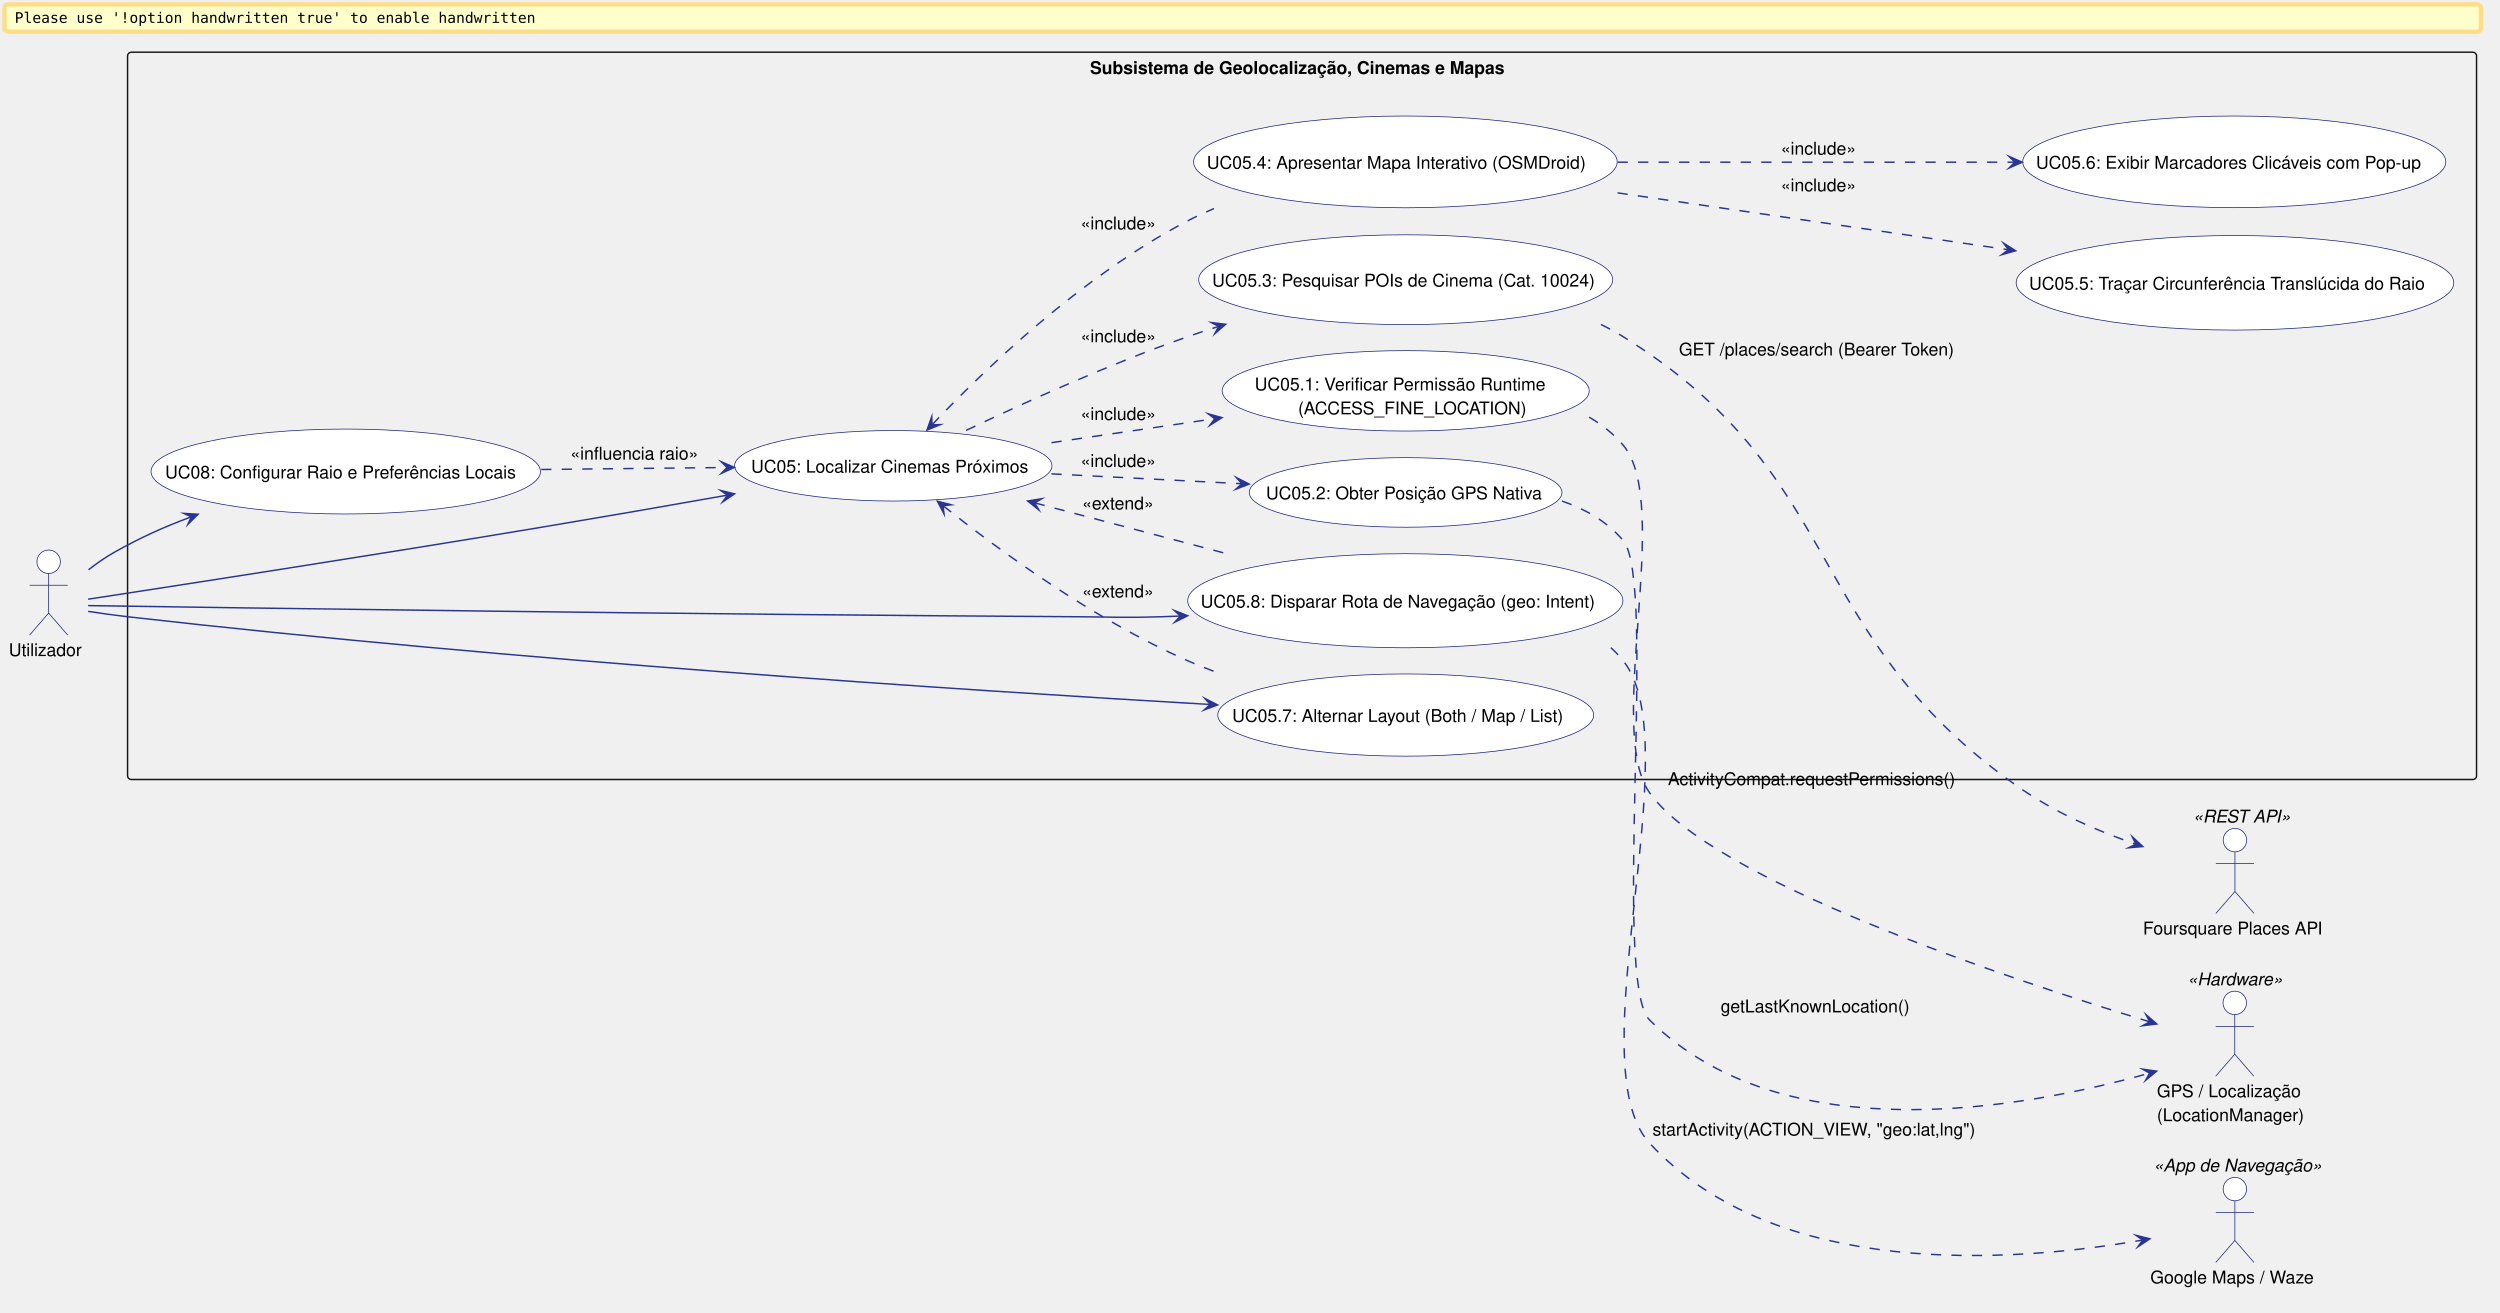
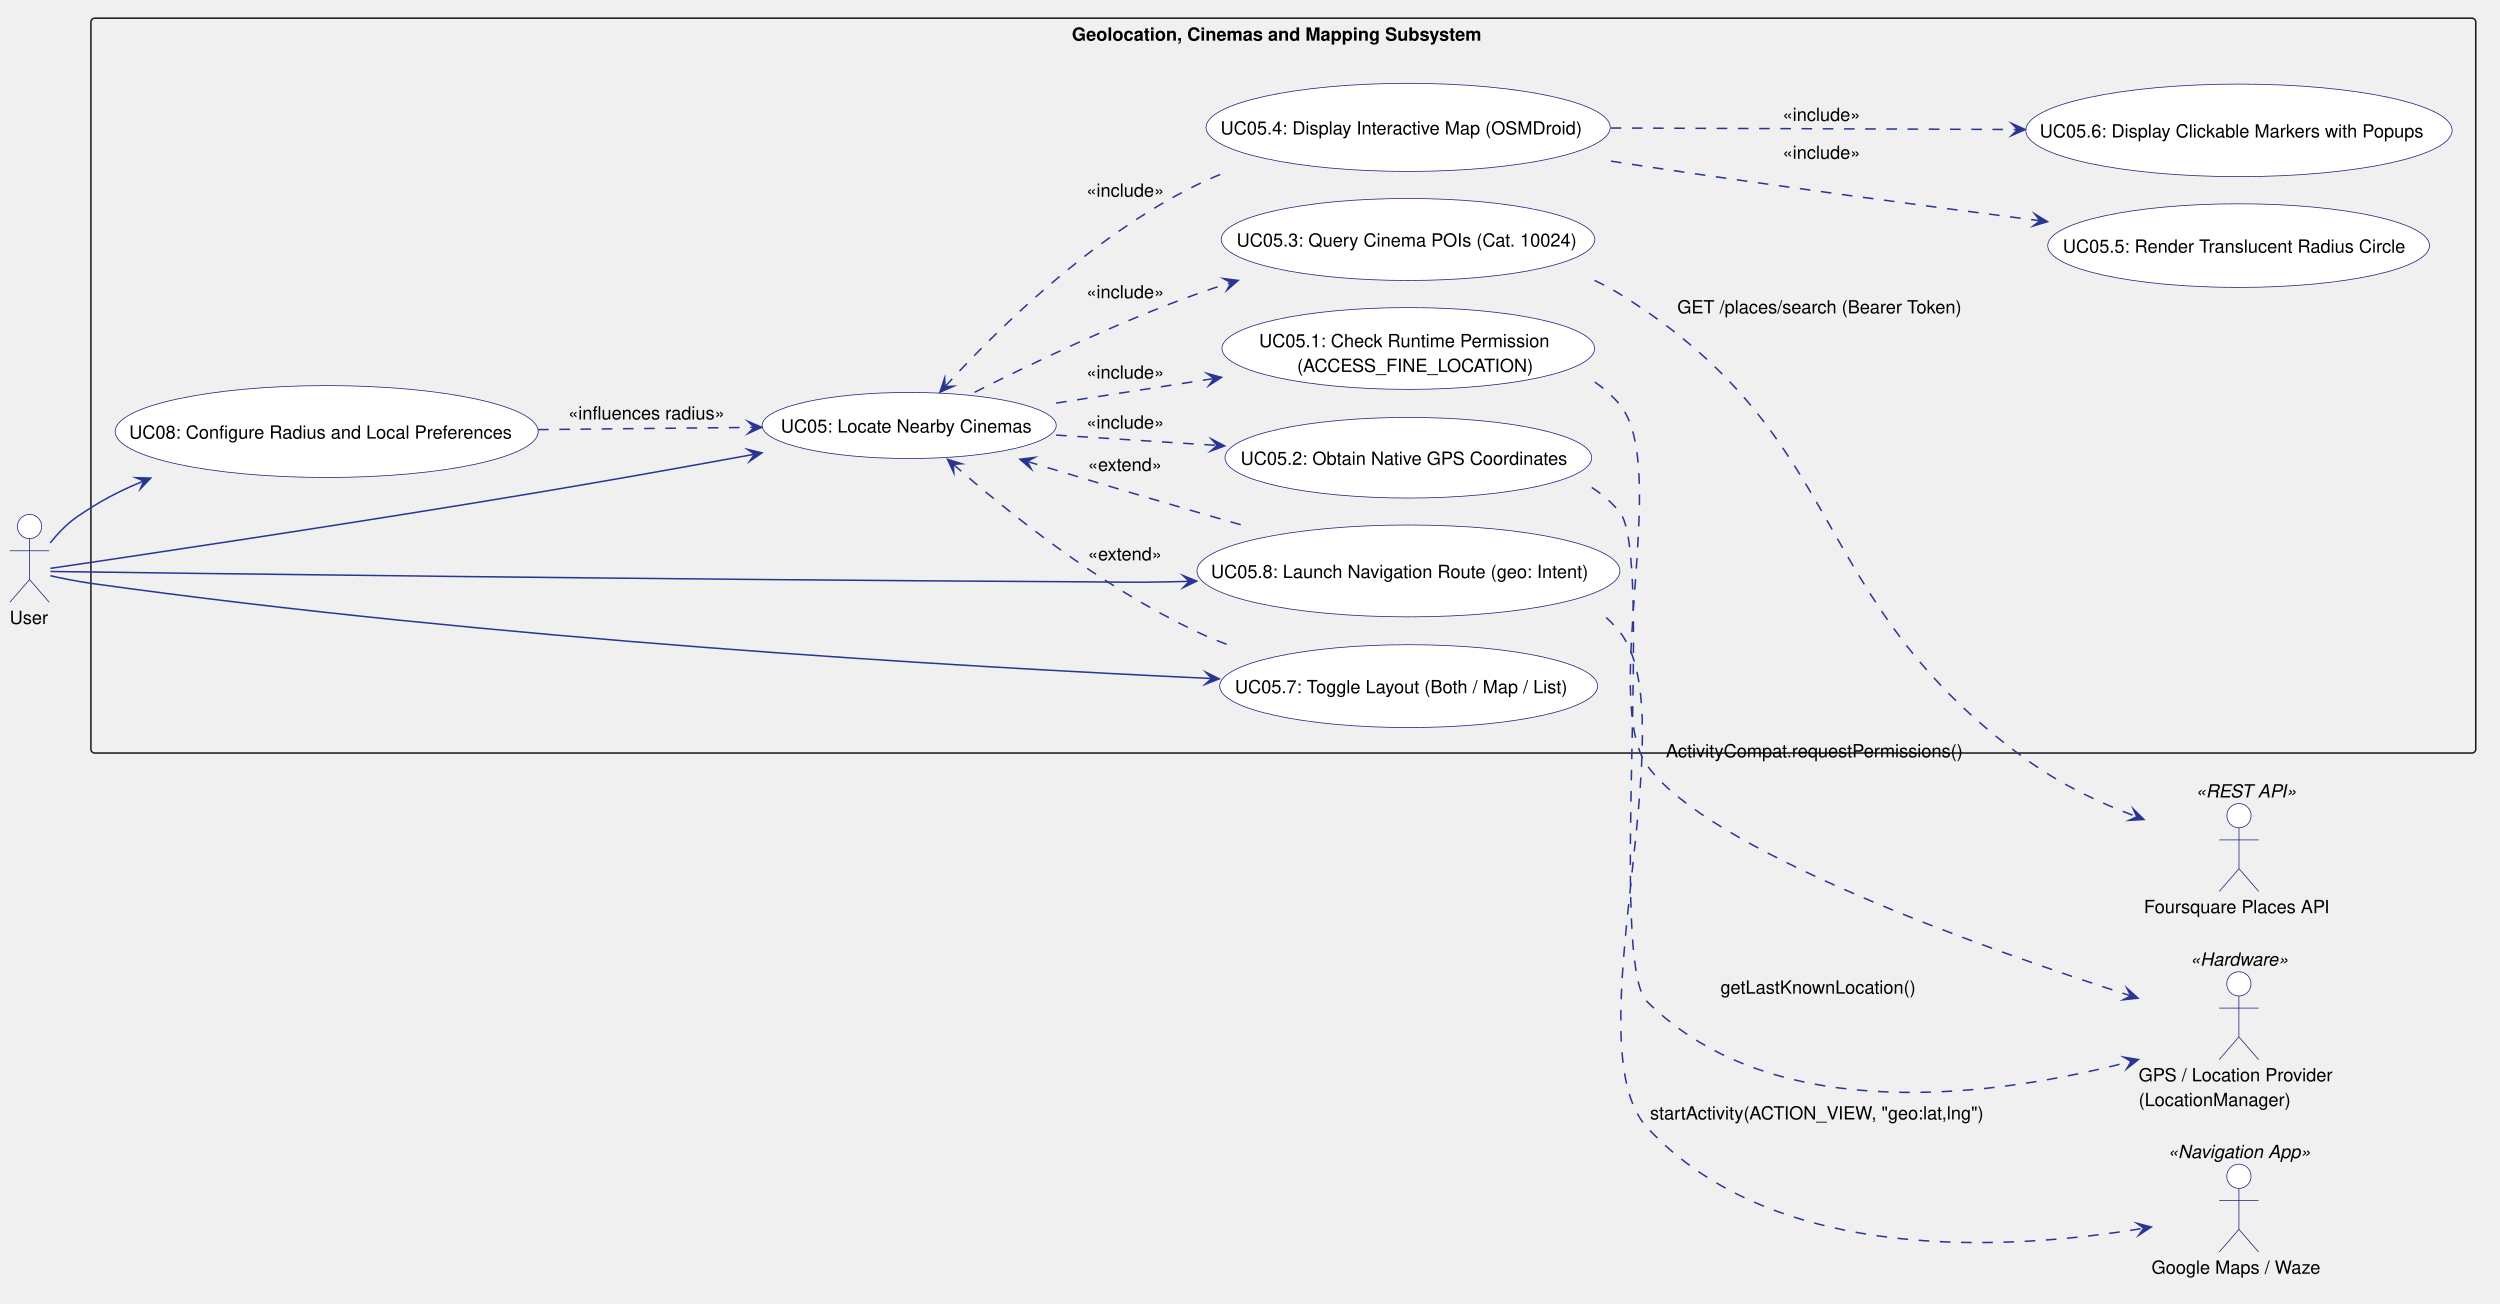
- <svg xmlns="http://www.w3.org/2000/svg" version="1.1" data-diagram-type="DESCRIPTION" style="width:1705px;height:895px;background:#FFFFFF;" width="1705px" height="895px" viewBox="0 0 1705 895" zoomAndPan="magnify" preserveAspectRatio="none" contentStyleType="text/css">
+ <svg xmlns="http://www.w3.org/2000/svg" version="1.1" data-diagram-type="DESCRIPTION" style="width:1650px;height:860px;background:#FFFFFF;" width="1650px" height="860px" viewBox="0 0 1650 860" zoomAndPan="magnify" preserveAspectRatio="none" contentStyleType="text/css">
  <defs />
  <g font-family="sans-serif" lengthAdjust="spacing">
-     <rect x="3" y="3" width="1689" height="18.62" fill="#FFC" style="stroke:#FD8;stroke-width:3;" rx="2.5" ry="2.5" />
-     <text x="10" y="15.62" fill="#000" font-size="10" textLength="354" font-family="monospace">Please use '!option handwritten true' to enable handwritten</text>
-     <g class="cluster" data-qualified-name="Subsistema de Geolocaliza..o. Cinemas e Mapas" id="ent0005" data-source-line="26">
-       <rect x="87" y="35.62" width="1602" height="496" fill="none" style="stroke:#181818;stroke-width:1;" rx="2.5" ry="2.5" />
-       <text x="743.375" y="50.448" fill="#000" font-size="12" textLength="289.25" font-weight="700" font-family="'Helvetica, Arial, sans-serif'">Subsistema de Geolocalização, Cinemas e Mapas</text>
+     <g class="cluster" data-qualified-name="Geolocation. Cinemas and Mapping Subsystem" id="ent0005" data-source-line="25">
+       <rect x="60" y="12" width="1574" height="485" fill="none" style="stroke:#181818;stroke-width:1;" rx="2.5" ry="2.5" />
+       <text x="707.421" y="26.828" fill="#000" font-size="12" textLength="279.158" font-weight="700" font-family="'Helvetica, Arial, sans-serif'">Geolocation, Cinemas and Mapping Subsystem</text>
    </g>
-     <g class="entity" data-qualified-name="User" id="ent0001" data-source-line="21">
-       <ellipse cx="33.18" cy="383.12" rx="8" ry="8" fill="#FFF" style="stroke:#1A237E;stroke-width:0.5;" />
-       <path d="M33.18,391.12 L33.18,418.12 M20.18,399.12 L46.18,399.12 M33.18,418.12 L20.18,433.12 M33.18,418.12 L46.18,433.12" style="stroke:#1A237E;stroke-width:0.5;" fill="none" />
-       <text x="6" y="447.448" fill="#000" font-size="12" textLength="54.36" font-family="'Helvetica, Arial, sans-serif'">Utilizador</text>
+     <g class="entity" data-qualified-name="User" id="ent0001" data-source-line="20">
+       <ellipse cx="19.5" cy="347.5" rx="8" ry="8" fill="#FFF" style="stroke:#1A237E;stroke-width:0.5;" />
+       <path d="M19.5,355.5 L19.5,382.5 M6.5,363.5 L32.5,363.5 M19.5,382.5 L6.5,397.5 M19.5,382.5 L32.5,397.5" style="stroke:#1A237E;stroke-width:0.5;" fill="none" />
+       <text x="6.378" y="411.828" fill="#000" font-size="12" textLength="26.244" font-family="'Helvetica, Arial, sans-serif'">User</text>
    </g>
-     <g class="entity" data-qualified-name="GPS" id="ent0002" data-source-line="22">
-       <ellipse cx="1524.106" cy="683.964" rx="8" ry="8" fill="#FFF" style="stroke:#1A237E;stroke-width:0.5;" />
-       <path d="M1524.106,691.964 L1524.106,718.964 M1511.106,699.964 L1537.106,699.964 M1524.106,718.964 L1511.106,733.964 M1524.106,718.964 L1537.106,733.964" style="stroke:#1A237E;stroke-width:0.5;" fill="none" />
-       <text x="1471" y="748.292" fill="#000" font-size="12" textLength="97.645" font-family="'Helvetica, Arial, sans-serif'">GPS / Localização</text>
-       <text x="1471" y="764.636" fill="#000" font-size="12" textLength="106.213" font-family="'Helvetica, Arial, sans-serif'">(LocationManager)</text>
-       <text x="1491.904" y="671.948" fill="#000" font-size="12" textLength="64.404" font-style="italic" font-family="'Helvetica, Arial, sans-serif'">«Hardware»</text>
+     <g class="entity" data-qualified-name="GPS" id="ent0002" data-source-line="21">
+       <ellipse cx="1477.662" cy="649.344" rx="8" ry="8" fill="#FFF" style="stroke:#1A237E;stroke-width:0.5;" />
+       <path d="M1477.662,657.344 L1477.662,684.344 M1464.662,665.344 L1490.662,665.344 M1477.662,684.344 L1464.662,699.344 M1477.662,684.344 L1490.662,699.344" style="stroke:#1A237E;stroke-width:0.5;" fill="none" />
+       <text x="1411.5" y="713.672" fill="#000" font-size="12" textLength="132.325" font-family="'Helvetica, Arial, sans-serif'">GPS / Location Provider</text>
+       <text x="1411.5" y="730.016" fill="#000" font-size="12" textLength="106.213" font-family="'Helvetica, Arial, sans-serif'">(LocationManager)</text>
+       <text x="1445.46" y="637.328" fill="#000" font-size="12" textLength="64.404" font-style="italic" font-family="'Helvetica, Arial, sans-serif'">«Hardware»</text>
    </g>
-     <g class="entity" data-qualified-name="FSQ" id="ent0003" data-source-line="23">
-       <ellipse cx="1524.23" cy="572.964" rx="8" ry="8" fill="#FFF" style="stroke:#1A237E;stroke-width:0.5;" />
-       <path d="M1524.23,580.964 L1524.23,607.964 M1511.23,588.964 L1537.23,588.964 M1524.23,607.964 L1511.23,622.964 M1524.23,607.964 L1537.23,622.964" style="stroke:#1A237E;stroke-width:0.5;" fill="none" />
-       <text x="1461.5" y="637.292" fill="#000" font-size="12" textLength="125.461" font-family="'Helvetica, Arial, sans-serif'">Foursquare Places API</text>
-       <text x="1495.67" y="560.948" fill="#000" font-size="12" textLength="57.12" font-style="italic" font-family="'Helvetica, Arial, sans-serif'">«REST API»</text>
+     <g class="entity" data-qualified-name="FSQ" id="ent0003" data-source-line="22">
+       <ellipse cx="1477.73" cy="538.344" rx="8" ry="8" fill="#FFF" style="stroke:#1A237E;stroke-width:0.5;" />
+       <path d="M1477.73,546.344 L1477.73,573.344 M1464.73,554.344 L1490.73,554.344 M1477.73,573.344 L1464.73,588.344 M1477.73,573.344 L1490.73,588.344" style="stroke:#1A237E;stroke-width:0.5;" fill="none" />
+       <text x="1415" y="602.672" fill="#000" font-size="12" textLength="125.461" font-family="'Helvetica, Arial, sans-serif'">Foursquare Places API</text>
+       <text x="1449.17" y="526.328" fill="#000" font-size="12" textLength="57.12" font-style="italic" font-family="'Helvetica, Arial, sans-serif'">«REST API»</text>
    </g>
-     <g class="entity" data-qualified-name="ExtMaps" id="ent0004" data-source-line="24">
-       <ellipse cx="1524.184" cy="810.964" rx="8" ry="8" fill="#FFF" style="stroke:#1A237E;stroke-width:0.5;" />
-       <path d="M1524.184,818.964 L1524.184,845.964 M1511.184,826.964 L1537.184,826.964 M1524.184,845.964 L1511.184,860.964 M1524.184,845.964 L1537.184,860.964" style="stroke:#1A237E;stroke-width:0.5;" fill="none" />
-       <text x="1466.5" y="875.292" fill="#000" font-size="12" textLength="115.369" font-family="'Helvetica, Arial, sans-serif'">Google Maps / Waze</text>
-       <text x="1468.72" y="798.948" fill="#000" font-size="12" textLength="110.929" font-style="italic" font-family="'Helvetica, Arial, sans-serif'">«App de Navegação»</text>
+     <g class="entity" data-qualified-name="ExtMaps" id="ent0004" data-source-line="23">
+       <ellipse cx="1477.684" cy="776.344" rx="8" ry="8" fill="#FFF" style="stroke:#1A237E;stroke-width:0.5;" />
+       <path d="M1477.684,784.344 L1477.684,811.344 M1464.684,792.344 L1490.684,792.344 M1477.684,811.344 L1464.684,826.344 M1477.684,811.344 L1490.684,826.344" style="stroke:#1A237E;stroke-width:0.5;" fill="none" />
+       <text x="1420" y="840.672" fill="#000" font-size="12" textLength="115.369" font-family="'Helvetica, Arial, sans-serif'">Google Maps / Waze</text>
+       <text x="1430.806" y="764.328" fill="#000" font-size="12" textLength="93.757" font-style="italic" font-family="'Helvetica, Arial, sans-serif'">«Navigation App»</text>
    </g>
-     <g class="entity" data-qualified-name="Subsistema de Geolocaliza..o. Cinemas e Mapas.UC05" id="ent0006" data-source-line="27">
-       <ellipse cx="609.224" cy="317.665" rx="108.224" ry="24.045" fill="#FFF" style="stroke:#1A237E;stroke-width:0.5;" />
-       <text x="512.257" y="322.337" fill="#000" font-size="12" textLength="193.933" font-family="'Helvetica, Arial, sans-serif'">UC05: Localizar Cinemas Próximos</text>
+     <g class="entity" data-qualified-name="Geolocation. Cinemas and Mapping Subsystem.UC05" id="ent0006" data-source-line="26">
+       <ellipse cx="600.059" cy="280.812" rx="97.059" ry="21.812" fill="#FFF" style="stroke:#1A237E;stroke-width:0.5;" />
+       <text x="515.339" y="285.484" fill="#000" font-size="12" textLength="169.441" font-family="'Helvetica, Arial, sans-serif'">UC05: Locate Nearby Cinemas</text>
    </g>
-     <g class="entity" data-qualified-name="Subsistema de Geolocaliza..o. Cinemas e Mapas.UC05_1" id="ent0007" data-source-line="28">
-       <ellipse cx="958.675" cy="266.555" rx="125.175" ry="27.435" fill="#FFF" style="stroke:#1A237E;stroke-width:0.5;" />
-       <text x="855.709" y="266.247" fill="#000" font-size="12" textLength="205.933" font-family="'Helvetica, Arial, sans-serif'">UC05.1: Verificar Permissão Runtime</text>
-       <text x="885.289" y="282.591" fill="#000" font-size="12" textLength="146.773" font-family="'Helvetica, Arial, sans-serif'">(ACCESS_FINE_LOCATION)</text>
+     <g class="entity" data-qualified-name="Geolocation. Cinemas and Mapping Subsystem.UC05_1" id="ent0007" data-source-line="27">
+       <ellipse cx="929.475" cy="229.995" rx="122.975" ry="26.995" fill="#FFF" style="stroke:#1A237E;stroke-width:0.5;" />
+       <text x="830.997" y="229.134" fill="#000" font-size="12" textLength="196.957" font-family="'Helvetica, Arial, sans-serif'">UC05.1: Check Runtime Permission</text>
+       <text x="856.089" y="245.478" fill="#000" font-size="12" textLength="146.773" font-family="'Helvetica, Arial, sans-serif'">(ACCESS_FINE_LOCATION)</text>
    </g>
-     <g class="entity" data-qualified-name="Subsistema de Geolocaliza..o. Cinemas e Mapas.UC05_2" id="ent0008" data-source-line="29">
-       <ellipse cx="958.634" cy="335.847" rx="106.634" ry="23.727" fill="#FFF" style="stroke:#1A237E;stroke-width:0.5;" />
-       <text x="863.395" y="340.519" fill="#000" font-size="12" textLength="190.477" font-family="'Helvetica, Arial, sans-serif'">UC05.2: Obter Posição GPS Nativa</text>
+     <g class="entity" data-qualified-name="Geolocation. Cinemas and Mapping Subsystem.UC05_2" id="ent0008" data-source-line="28">
+       <ellipse cx="929.523" cy="302.105" rx="121.023" ry="26.605" fill="#FFF" style="stroke:#1A237E;stroke-width:0.5;" />
+       <text x="818.799" y="306.777" fill="#000" font-size="12" textLength="221.45" font-family="'Helvetica, Arial, sans-serif'">UC05.2: Obtain Native GPS Coordinates</text>
    </g>
-     <g class="entity" data-qualified-name="Subsistema de Geolocaliza..o. Cinemas e Mapas.UC05_3" id="ent0009" data-source-line="30">
-       <ellipse cx="958.68" cy="190.756" rx="141.18" ry="30.636" fill="#FFF" style="stroke:#1A237E;stroke-width:0.5;" />
-       <text x="826.679" y="195.428" fill="#000" font-size="12" textLength="264.002" font-family="'Helvetica, Arial, sans-serif'">UC05.3: Pesquisar POIs de Cinema (Cat. 10024)</text>
+     <g class="entity" data-qualified-name="Geolocation. Cinemas and Mapping Subsystem.UC05_3" id="ent0009" data-source-line="29">
+       <ellipse cx="929.284" cy="158.057" rx="123.284" ry="27.057" fill="#FFF" style="stroke:#1A237E;stroke-width:0.5;" />
+       <text x="816.153" y="162.729" fill="#000" font-size="12" textLength="226.262" font-family="'Helvetica, Arial, sans-serif'">UC05.3: Query Cinema POIs (Cat. 10024)</text>
    </g>
-     <g class="entity" data-qualified-name="Subsistema de Geolocaliza..o. Cinemas e Mapas.UC05_4" id="ent0010" data-source-line="32">
-       <ellipse cx="958.463" cy="110.412" rx="144.463" ry="31.293" fill="#FFF" style="stroke:#1A237E;stroke-width:0.5;" />
-       <text x="823.03" y="115.085" fill="#000" font-size="12" textLength="270.866" font-family="'Helvetica, Arial, sans-serif'">UC05.4: Apresentar Mapa Interativo (OSMDroid)</text>
+     <g class="entity" data-qualified-name="Geolocation. Cinemas and Mapping Subsystem.UC05_4" id="ent0010" data-source-line="31">
+       <ellipse cx="929.373" cy="84.075" rx="133.373" ry="29.075" fill="#FFF" style="stroke:#1A237E;stroke-width:0.5;" />
+       <text x="805.568" y="88.747" fill="#000" font-size="12" textLength="247.61" font-family="'Helvetica, Arial, sans-serif'">UC05.4: Display Interactive Map (OSMDroid)</text>
    </g>
-     <g class="entity" data-qualified-name="Subsistema de Geolocaliza..o. Cinemas e Mapas.UC05_5" id="ent0011" data-source-line="33">
-       <ellipse cx="1524.243" cy="192.869" rx="149.243" ry="32.249" fill="#FFF" style="stroke:#1A237E;stroke-width:0.5;" />
-       <text x="1383.824" y="197.541" fill="#000" font-size="12" textLength="280.838" font-family="'Helvetica, Arial, sans-serif'">UC05.5: Traçar Circunferência Translúcida do Raio</text>
+     <g class="entity" data-qualified-name="Geolocation. Cinemas and Mapping Subsystem.UC05_5" id="ent0011" data-source-line="32">
+       <ellipse cx="1477.496" cy="162.099" rx="125.996" ry="27.599" fill="#FFF" style="stroke:#1A237E;stroke-width:0.5;" />
+       <text x="1361.485" y="166.771" fill="#000" font-size="12" textLength="232.022" font-family="'Helvetica, Arial, sans-serif'">UC05.5: Render Translucent Radius Circle</text>
    </g>
-     <g class="entity" data-qualified-name="Subsistema de Geolocaliza..o. Cinemas e Mapas.UC05_6" id="ent0012" data-source-line="34">
-       <ellipse cx="1523.779" cy="110.376" rx="144.279" ry="31.256" fill="#FFF" style="stroke:#1A237E;stroke-width:0.5;" />
-       <text x="1388.538" y="115.048" fill="#000" font-size="12" textLength="270.482" font-family="'Helvetica, Arial, sans-serif'">UC05.6: Exibir Marcadores Clicáveis com Pop-up</text>
+     <g class="entity" data-qualified-name="Geolocation. Cinemas and Mapping Subsystem.UC05_6" id="ent0012" data-source-line="33">
+       <ellipse cx="1477.705" cy="86.041" rx="140.705" ry="30.541" fill="#FFF" style="stroke:#1A237E;stroke-width:0.5;" />
+       <text x="1346.202" y="90.713" fill="#000" font-size="12" textLength="263.006" font-family="'Helvetica, Arial, sans-serif'">UC05.6: Display Clickable Markers with Popups</text>
    </g>
-     <g class="entity" data-qualified-name="Subsistema de Geolocaliza..o. Cinemas e Mapas.UC05_7" id="ent0013" data-source-line="35">
-       <ellipse cx="958.7" cy="487.66" rx="128.2" ry="28.04" fill="#FFF" style="stroke:#1A237E;stroke-width:0.5;" />
-       <text x="840.355" y="492.332" fill="#000" font-size="12" textLength="236.69" font-family="'Helvetica, Arial, sans-serif'">UC05.7: Alternar Layout (Both / Map / List)</text>
+     <g class="entity" data-qualified-name="Geolocation. Cinemas and Mapping Subsystem.UC05_7" id="ent0013" data-source-line="34">
+       <ellipse cx="929.724" cy="452.845" rx="124.724" ry="27.345" fill="#FFF" style="stroke:#1A237E;stroke-width:0.5;" />
+       <text x="815.063" y="457.517" fill="#000" font-size="12" textLength="229.322" font-family="'Helvetica, Arial, sans-serif'">UC05.7: Toggle Layout (Both / Map / List)</text>
    </g>
-     <g class="entity" data-qualified-name="Subsistema de Geolocaliza..o. Cinemas e Mapas.UC05_8" id="ent0014" data-source-line="37">
-       <ellipse cx="958.425" cy="409.705" rx="148.425" ry="32.085" fill="#FFF" style="stroke:#1A237E;stroke-width:0.5;" />
-       <text x="818.858" y="414.377" fill="#000" font-size="12" textLength="279.134" font-family="'Helvetica, Arial, sans-serif'">UC05.8: Disparar Rota de Navegação (geo: Intent)</text>
+     <g class="entity" data-qualified-name="Geolocation. Cinemas and Mapping Subsystem.UC05_8" id="ent0014" data-source-line="36">
+       <ellipse cx="929.588" cy="376.818" rx="139.588" ry="30.318" fill="#FFF" style="stroke:#1A237E;stroke-width:0.5;" />
+       <text x="799.255" y="381.49" fill="#000" font-size="12" textLength="260.666" font-family="'Helvetica, Arial, sans-serif'">UC05.8: Launch Navigation Route (geo: Intent)</text>
    </g>
-     <g class="entity" data-qualified-name="Subsistema de Geolocaliza..o. Cinemas e Mapas.UC08" id="ent0015" data-source-line="38">
-       <ellipse cx="235.792" cy="321.578" rx="132.792" ry="28.958" fill="#FFF" style="stroke:#1A237E;stroke-width:0.5;" />
-       <text x="112.599" y="326.251" fill="#000" font-size="12" textLength="246.386" font-family="'Helvetica, Arial, sans-serif'">UC08: Configurar Raio e Preferências Locais</text>
+     <g class="entity" data-qualified-name="Geolocation. Cinemas and Mapping Subsystem.UC08" id="ent0015" data-source-line="37">
+       <ellipse cx="215.605" cy="284.821" rx="139.605" ry="30.321" fill="#FFF" style="stroke:#1A237E;stroke-width:0.5;" />
+       <text x="85.254" y="289.493" fill="#000" font-size="12" textLength="260.702" font-family="'Helvetica, Arial, sans-serif'">UC08: Configure Radius and Local Preferences</text>
    </g>
    <g class="link" data-entity-1="ent0001" data-entity-2="ent0006" id="lnk16" data-link-type="dependency">
-       <polygon points="500.99,336.826,491.431,334.455,496.067,337.697,492.825,342.333,500.99,336.826" fill="#283593" style="stroke:#283593;stroke-width:1;stroke-linejoin:miter;stroke-miterlimit:10;" />
-       <path d="M60.087,408.648 C116.493,400.025 254.003,378.82 369,359.62 C412.216,352.405 454.84,344.991 496.067,337.697" style="stroke:#283593;stroke-width:1;" fill="none" />
+       <polygon points="502.906,298.882,493.333,296.567,497.988,299.782,494.773,304.436,502.906,298.882" fill="#283593" style="stroke:#283593;stroke-width:1;stroke-linejoin:miter;stroke-miterlimit:10;" />
+       <path d="M33.278,375.127 C77.742,368.587 229.808,346.016 355,325 C403.818,316.805 453.096,307.993 497.988,299.782" style="stroke:#283593;stroke-width:1;" fill="none" />
    </g>
    <g class="link" data-entity-1="ent0001" data-entity-2="ent0013" id="lnk17" data-link-type="dependency">
-       <polygon points="830.36,480.75,821.606,476.236,825.368,480.461,821.143,484.223,830.36,480.75" fill="#283593" style="stroke:#283593;stroke-width:1;stroke-linejoin:miter;stroke-miterlimit:10;" />
-       <path d="M60.099,416.947 C68.653,418.261 78.216,419.62 87,420.62 C350.556,450.613 655.575,470.62 825.368,480.461" style="stroke:#283593;stroke-width:1;" fill="none" />
+       <polygon points="804.658,448.049,795.853,443.636,799.664,447.817,795.483,451.628,804.658,448.049" fill="#283593" style="stroke:#283593;stroke-width:1;stroke-linejoin:miter;stroke-miterlimit:10;" />
+       <path d="M33.24,379.99 C40.947,381.697 50.992,383.74 60,385 C323.808,421.903 630.713,439.983 799.664,447.817" style="stroke:#283593;stroke-width:1;" fill="none" />
    </g>
    <g class="link" data-entity-1="ent0001" data-entity-2="ent0014" id="lnk18" data-link-type="dependency">
-       <polygon points="809.992,419.922,800.826,416.321,804.997,420.142,801.176,424.313,809.992,419.922" fill="#283593" style="stroke:#283593;stroke-width:1;stroke-linejoin:miter;stroke-miterlimit:10;" />
-       <path d="M60.097,413.025 C152.322,414.434 471.504,419.116 735,420.62 C760.333,420.765 766.681,421.46 792,420.62 C797.9,420.424 798.921,420.408 804.997,420.142" style="stroke:#283593;stroke-width:1;" fill="none" />
+       <polygon points="789.842,383.531,780.727,379.802,784.844,383.68,780.965,387.798,789.842,383.531" fill="#283593" style="stroke:#283593;stroke-width:1;stroke-linejoin:miter;stroke-miterlimit:10;" />
+       <path d="M33.283,377.177 C102.501,378.125 439.48,382.612 715,384 C740.333,384.128 746.673,384.566 772,384 C777.846,383.869 778.816,383.86 784.844,383.68" style="stroke:#283593;stroke-width:1;" fill="none" />
    </g>
    <g class="link" data-entity-1="ent0001" data-entity-2="ent0015" id="lnk19" data-link-type="dependency">
-       <polygon points="135.133,350.709,125.301,350.12,130.45,352.463,128.107,357.612,135.133,350.709" fill="#283593" style="stroke:#283593;stroke-width:1;stroke-linejoin:miter;stroke-miterlimit:10;" />
-       <path d="M60.388,388.577 C65.955,384.224 71.975,380.001 78,376.62 C95.757,366.656 110.958,359.763 130.45,352.463" style="stroke:#283593;stroke-width:1;" fill="none" />
+       <polygon points="99.453,315.541,89.608,315.264,94.829,317.442,92.65,322.663,99.453,315.541" fill="#283593" style="stroke:#283593;stroke-width:1;stroke-linejoin:miter;stroke-miterlimit:10;" />
+       <path d="M33.137,358.333 C38.1,352.122 44.234,345.618 51,341 C65.745,330.935 77.844,324.425 94.829,317.442" style="stroke:#283593;stroke-width:1;" fill="none" />
    </g>
    <g class="link" data-entity-1="ent0006" data-entity-2="ent0007" id="lnk20" data-link-type="dependency">
-       <polygon points="833.412,284.831,823.926,282.181,828.465,285.558,825.088,290.096,833.412,284.831" fill="#283593" style="stroke:#283593;stroke-width:1;stroke-linejoin:miter;stroke-miterlimit:10;" />
-       <path d="M717.097,301.902 C753.89,296.502 790.437,291.139 828.465,285.558" style="stroke:#283593;stroke-width:1;stroke-dasharray:7,7;" fill="none" />
-       <text x="737" y="286.448" fill="#000" font-size="12" textLength="53.148" font-family="'Helvetica, Arial, sans-serif'">«include»</text>
+       <polygon points="806.206,249.044,796.698,246.477,801.266,249.814,797.929,254.381,806.206,249.044" fill="#283593" style="stroke:#283593;stroke-width:1;stroke-linejoin:miter;stroke-miterlimit:10;" />
+       <path d="M697.048,266.043 C731.21,260.723 765.204,255.429 801.266,249.814" style="stroke:#283593;stroke-width:1;stroke-dasharray:7,7;" fill="none" />
+       <text x="717" y="249.828" fill="#000" font-size="12" textLength="53.148" font-family="'Helvetica, Arial, sans-serif'">«include»</text>
    </g>
    <g class="link" data-entity-1="ent0006" data-entity-2="ent0008" id="lnk21" data-link-type="dependency">
-       <polygon points="851.951,330.153,843.17,325.692,846.957,329.894,842.756,333.682,851.951,330.153" fill="#283593" style="stroke:#283593;stroke-width:1;stroke-linejoin:miter;stroke-miterlimit:10;" />
-       <path d="M717.097,323.167 C759.973,325.388 804.237,327.681 846.957,329.894" style="stroke:#283593;stroke-width:1;stroke-dasharray:7,7;" fill="none" />
-       <text x="737" y="318.448" fill="#000" font-size="12" textLength="53.148" font-family="'Helvetica, Arial, sans-serif'">«include»</text>
+       <polygon points="808.295,294.292,799.57,289.724,803.305,293.972,799.058,297.708,808.295,294.292" fill="#283593" style="stroke:#283593;stroke-width:1;stroke-linejoin:miter;stroke-miterlimit:10;" />
+       <path d="M697.048,287.159 C731.871,289.392 766.662,291.623 803.305,293.972" style="stroke:#283593;stroke-width:1;stroke-dasharray:7,7;" fill="none" />
+       <text x="717" y="282.828" fill="#000" font-size="12" textLength="53.148" font-family="'Helvetica, Arial, sans-serif'">«include»</text>
    </g>
    <g class="link" data-entity-1="ent0006" data-entity-2="ent0009" id="lnk22" data-link-type="dependency">
-       <polygon points="835.898,221.152,826.12,219.971,831.118,222.62,828.469,227.619,835.898,221.152" fill="#283593" style="stroke:#283593;stroke-width:1;stroke-linejoin:miter;stroke-miterlimit:10;" />
-       <path d="M658.863,293.553 C698.836,274.494 757.184,248.095 810,229.62 C818.376,226.69 822.306,225.328 831.118,222.62" style="stroke:#283593;stroke-width:1;stroke-dasharray:7,7;" fill="none" />
-       <text x="737" y="233.448" fill="#000" font-size="12" textLength="53.148" font-family="'Helvetica, Arial, sans-serif'">«include»</text>
+       <polygon points="817.221,185.064,807.447,183.853,812.437,186.518,809.773,191.508,817.221,185.064" fill="#283593" style="stroke:#283593;stroke-width:1;stroke-linejoin:miter;stroke-miterlimit:10;" />
+       <path d="M643.259,258.918 C680.981,239.847 738.12,212.518 790,194 C798.774,190.868 803.166,189.335 812.437,186.518" style="stroke:#283593;stroke-width:1;stroke-dasharray:7,7;" fill="none" />
+       <text x="717" y="196.828" fill="#000" font-size="12" textLength="53.148" font-family="'Helvetica, Arial, sans-serif'">«include»</text>
    </g>
    <g class="link" data-entity-1="ent0006" data-entity-2="ent0010" id="lnk23" data-link-type="dependency">
-       <polygon points="632.17,293.36,641.269,289.591,635.614,289.735,635.47,284.08,632.17,293.36" fill="#283593" style="stroke:#283593;stroke-width:1;stroke-linejoin:miter;stroke-miterlimit:10;" />
-       <path d="M635.614,289.735 C670.146,253.393 736.986,188.657 810,150.62 C815.765,147.617 821.778,144.822 827.938,142.223" style="stroke:#283593;stroke-width:1;stroke-dasharray:7,7;" fill="none" />
-       <text x="737" y="156.448" fill="#000" font-size="12" textLength="53.148" font-family="'Helvetica, Arial, sans-serif'">«include»</text>
+       <polygon points="620.36,258.848,629.379,254.89,623.728,255.153,623.466,249.502,620.36,258.848" fill="#283593" style="stroke:#283593;stroke-width:1;stroke-linejoin:miter;stroke-miterlimit:10;" />
+       <path d="M623.728,255.153 C655.495,220.295 718.921,156.737 790,122 C796.609,118.77 803.533,115.78 810.613,113.018" style="stroke:#283593;stroke-width:1;stroke-dasharray:7,7;" fill="none" />
+       <text x="717" y="129.828" fill="#000" font-size="12" textLength="53.148" font-family="'Helvetica, Arial, sans-serif'">«include»</text>
    </g>
    <g class="link" data-entity-1="ent0010" data-entity-2="ent0011" id="lnk24" data-link-type="dependency">
-       <polygon points="1374.697,171.039,1366.366,165.785,1369.749,170.319,1365.214,173.701,1374.697,171.039" fill="#283593" style="stroke:#283593;stroke-width:1;stroke-linejoin:miter;stroke-miterlimit:10;" />
-       <path d="M1103.153,131.524 C1186.302,143.624 1285.823,158.106 1369.749,170.319" style="stroke:#283593;stroke-width:1;stroke-dasharray:7,7;" fill="none" />
-       <text x="1214.5" y="130.448" fill="#000" font-size="12" textLength="53.148" font-family="'Helvetica, Arial, sans-serif'">«include»</text>
+       <polygon points="1351.374,146.326,1342.958,141.211,1346.415,145.688,1341.938,149.145,1351.374,146.326" fill="#283593" style="stroke:#283593;stroke-width:1;stroke-linejoin:miter;stroke-miterlimit:10;" />
+       <path d="M1063.221,106.35 C1071.263,107.611 1079.237,108.837 1087,110 C1175.216,123.213 1269.965,135.856 1346.415,145.688" style="stroke:#283593;stroke-width:1;stroke-dasharray:7,7;" fill="none" />
+       <text x="1176.5" y="104.828" fill="#000" font-size="12" textLength="53.148" font-family="'Helvetica, Arial, sans-serif'">«include»</text>
    </g>
    <g class="link" data-entity-1="ent0010" data-entity-2="ent0012" id="lnk25" data-link-type="dependency">
-       <polygon points="1379.12,110.62,1370.12,106.62,1374.12,110.62,1370.12,114.62,1379.12,110.62" fill="#283593" style="stroke:#283593;stroke-width:1;stroke-linejoin:miter;stroke-miterlimit:10;" />
-       <path d="M1103.153,110.62 C1187.77,110.62 1289.464,110.62 1374.12,110.62" style="stroke:#283593;stroke-width:1;stroke-dasharray:7,7;" fill="none" />
-       <text x="1214.5" y="105.448" fill="#000" font-size="12" textLength="53.148" font-family="'Helvetica, Arial, sans-serif'">«include»</text>
+       <polygon points="1336.657,85.488,1327.672,81.455,1331.657,85.469,1327.642,89.455,1336.657,85.488" fill="#283593" style="stroke:#283593;stroke-width:1;stroke-linejoin:miter;stroke-miterlimit:10;" />
+       <path d="M1063.02,84.485 C1145.873,84.789 1247.456,85.161 1331.657,85.469" style="stroke:#283593;stroke-width:1;stroke-dasharray:7,7;" fill="none" />
+       <text x="1176.5" y="79.828" fill="#000" font-size="12" textLength="53.148" font-family="'Helvetica, Arial, sans-serif'">«include»</text>
    </g>
    <g class="link" data-entity-1="ent0006" data-entity-2="ent0013" id="lnk26" data-link-type="dependency">
-       <polygon points="639.281,341.813,643.835,350.546,643.194,344.926,648.815,344.285,639.281,341.813" fill="#283593" style="stroke:#283593;stroke-width:1;stroke-linejoin:miter;stroke-miterlimit:10;" />
-       <path d="M643.194,344.926 C680.583,374.66 744.404,421.616 810,450.62 C817.244,453.823 824.815,456.783 832.539,459.514" style="stroke:#283593;stroke-width:1;stroke-dasharray:7,7;" fill="none" />
-       <text x="738" y="407.448" fill="#000" font-size="12" textLength="51.228" font-family="'Helvetica, Arial, sans-serif'">«extend»</text>
+       <polygon points="625.384,303.172,629.518,312.111,629.145,306.467,634.789,306.094,625.384,303.172" fill="#283593" style="stroke:#283593;stroke-width:1;stroke-linejoin:miter;stroke-miterlimit:10;" />
+       <path d="M629.145,306.467 C663.438,336.51 725.234,386.587 790,417 C796.409,420.01 803.108,422.795 809.952,425.37" style="stroke:#283593;stroke-width:1;stroke-dasharray:7,7;" fill="none" />
+       <text x="718" y="369.828" fill="#000" font-size="12" textLength="51.228" font-family="'Helvetica, Arial, sans-serif'">«extend»</text>
    </g>
    <g class="link" data-entity-1="ent0006" data-entity-2="ent0014" id="lnk27" data-link-type="dependency">
-       <polygon points="700.848,341.672,708.524,347.842,705.681,342.951,710.572,340.108,700.848,341.672" fill="#283593" style="stroke:#283593;stroke-width:1;stroke-linejoin:miter;stroke-miterlimit:10;" />
-       <path d="M705.681,342.951 C747.107,353.919 791.911,365.781 836.447,377.571" style="stroke:#283593;stroke-width:1;stroke-dasharray:7,7;" fill="none" />
-       <text x="738" y="347.448" fill="#000" font-size="12" textLength="51.228" font-family="'Helvetica, Arial, sans-serif'">«extend»</text>
+       <polygon points="673.155,303.101,680.603,309.545,677.939,304.555,682.929,301.89,673.155,303.101" fill="#283593" style="stroke:#283593;stroke-width:1;stroke-linejoin:miter;stroke-miterlimit:10;" />
+       <path d="M677.939,304.555 C713.137,315.249 751.34,326.728 790,338 C799.473,340.762 809.32,343.6 819.2,346.425" style="stroke:#283593;stroke-width:1;stroke-dasharray:7,7;" fill="none" />
+       <text x="718" y="310.828" fill="#000" font-size="12" textLength="51.228" font-family="'Helvetica, Arial, sans-serif'">«extend»</text>
    </g>
    <g class="link" data-entity-1="ent0015" data-entity-2="ent0006" id="lnk28" data-link-type="dependency">
-       <polygon points="500.853,318.775,491.811,314.872,495.853,318.829,491.897,322.872,500.853,318.775" fill="#283593" style="stroke:#283593;stroke-width:1;stroke-linejoin:miter;stroke-miterlimit:10;" />
-       <path d="M369.107,320.196 C412.305,319.73 454.727,319.273 495.853,318.829" style="stroke:#283593;stroke-width:1;stroke-dasharray:7,7;" fill="none" />
-       <text x="389" y="313.448" fill="#000" font-size="12" textLength="92.305" font-family="'Helvetica, Arial, sans-serif'">«influencia raio»</text>
+       <polygon points="502.721,282.007,493.68,278.101,497.722,282.059,493.764,286.101,502.721,282.007" fill="#283593" style="stroke:#283593;stroke-width:1;stroke-linejoin:miter;stroke-miterlimit:10;" />
+       <path d="M355.132,283.55 C404.092,283.038 453.041,282.526 497.722,282.059" style="stroke:#283593;stroke-width:1;stroke-dasharray:7,7;" fill="none" />
+       <text x="375" y="276.828" fill="#000" font-size="12" textLength="108.277" font-family="'Helvetica, Arial, sans-serif'">«influences radius»</text>
    </g>
    <g class="link" data-entity-1="ent0007" data-entity-2="ent0002" id="lnk29" data-link-type="dependency">
-       <polygon points="1470.947,698.358,1463.503,691.91,1466.164,696.902,1461.172,699.562,1470.947,698.358" fill="#283593" style="stroke:#283593;stroke-width:1;stroke-linejoin:miter;stroke-miterlimit:10;" />
-       <path d="M1083.808,284.532 C1092.532,289.578 1100.449,295.849 1107,303.62 C1141.043,344.004 1094.481,497.511 1125,540.62 C1167.119,600.114 1368.17,667.052 1466.164,696.902" style="stroke:#283593;stroke-width:1;stroke-dasharray:7,7;" fill="none" />
-       <text x="1137.5" y="535.448" fill="#000" font-size="12" textLength="207.109" font-family="'Helvetica, Arial, sans-serif'">ActivityCompat.requestPermissions()</text>
+       <polygon points="1411.113,658.808,1403.777,652.236,1406.355,657.272,1401.319,659.849,1411.113,658.808" fill="#283593" style="stroke:#283593;stroke-width:1;stroke-linejoin:miter;stroke-miterlimit:10;" />
+       <path d="M1052.592,252.16 C1058.68,256.346 1064.232,261.254 1069,267 C1102.869,307.818 1056.482,461.62 1087,505 C1126.259,560.804 1306.012,624.878 1406.355,657.272" style="stroke:#283593;stroke-width:1;stroke-dasharray:7,7;" fill="none" />
+       <text x="1099.5" y="499.828" fill="#000" font-size="12" textLength="207.109" font-family="'Helvetica, Arial, sans-serif'">ActivityCompat.requestPermissions()</text>
    </g>
    <g class="link" data-entity-1="ent0008" data-entity-2="ent0002" id="lnk30" data-link-type="dependency">
-       <polygon points="1470.849,730.527,1461.102,729.115,1466.037,731.882,1463.27,736.816,1470.849,730.527" fill="#283593" style="stroke:#283593;stroke-width:1;stroke-linejoin:miter;stroke-miterlimit:10;" />
-       <path d="M1065.262,341.712 C1081.269,347.204 1096.06,355.706 1107,368.62 C1130.521,396.385 1099.144,670.016 1125,695.62 C1216.538,786.266 1380.735,755.898 1466.037,731.882" style="stroke:#283593;stroke-width:1;stroke-dasharray:7,7;" fill="none" />
-       <text x="1173.5" y="690.448" fill="#000" font-size="12" textLength="135.877" font-family="'Helvetica, Arial, sans-serif'">getLastKnownLocation()</text>
+       <polygon points="1411.33,699.293,1401.614,697.682,1406.49,700.549,1403.624,705.426,1411.33,699.293" fill="#283593" style="stroke:#283593;stroke-width:1;stroke-linejoin:miter;stroke-miterlimit:10;" />
+       <path d="M1050.557,321.718 C1057.463,326.19 1063.727,331.56 1069,338 C1091.771,365.812 1061.463,635.704 1087,661 C1171.764,744.964 1319.596,723.101 1406.49,700.549" style="stroke:#283593;stroke-width:1;stroke-dasharray:7,7;" fill="none" />
+       <text x="1135.5" y="655.828" fill="#000" font-size="12" textLength="135.877" font-family="'Helvetica, Arial, sans-serif'">getLastKnownLocation()</text>
    </g>
    <g class="link" data-entity-1="ent0009" data-entity-2="ent0003" id="lnk31" data-link-type="dependency">
-       <polygon points="1461.404,577.354,1454.193,570.646,1456.675,575.729,1451.592,578.211,1461.404,577.354" fill="#283593" style="stroke:#283593;stroke-width:1;stroke-linejoin:miter;stroke-miterlimit:10;" />
-       <path d="M1091.87,221.287 C1097.092,223.847 1102.16,226.619 1107,229.62 C1260.65,324.883 1227.383,431.252 1375,535.62 C1400.974,553.984 1428.749,566.13 1456.675,575.729" style="stroke:#283593;stroke-width:1;stroke-dasharray:7,7;" fill="none" />
-       <text x="1145" y="242.448" fill="#000" font-size="12" textLength="192.937" font-family="'Helvetica, Arial, sans-serif'">GET /places/search (Bearer Token)</text>
+       <polygon points="1414.996,540.87,1407.988,533.95,1410.318,539.104,1405.164,541.434,1414.996,540.87" fill="#283593" style="stroke:#283593;stroke-width:1;stroke-linejoin:miter;stroke-miterlimit:10;" />
+       <path d="M1052.391,185.059 C1058.145,187.762 1063.717,190.734 1069,194 C1223.057,289.242 1190.29,394.789 1337,501 C1360.43,517.962 1384.803,529.475 1410.318,539.104" style="stroke:#283593;stroke-width:1;stroke-dasharray:7,7;" fill="none" />
+       <text x="1107" y="206.828" fill="#000" font-size="12" textLength="192.937" font-family="'Helvetica, Arial, sans-serif'">GET /places/search (Bearer Token)</text>
    </g>
    <g class="link" data-entity-1="ent0014" data-entity-2="ent0004" id="lnk32" data-link-type="dependency">
-       <polygon points="1466.218,844.867,1456.667,842.463,1461.291,845.721,1458.033,850.345,1466.218,844.867" fill="#283593" style="stroke:#283593;stroke-width:1;stroke-linejoin:miter;stroke-miterlimit:10;" />
-       <path d="M1098.609,441.686 C1101.609,444.437 1104.419,447.409 1107,450.62 C1152.879,507.684 1075.276,725.873 1125,779.62 C1211.865,873.514 1373.766,860.887 1461.291,845.721" style="stroke:#283593;stroke-width:1;stroke-dasharray:7,7;" fill="none" />
-       <text x="1127" y="774.448" fill="#000" font-size="12" textLength="228.734" font-family="'Helvetica, Arial, sans-serif'">startActivity(ACTION_VIEW, "geo:lat,lng")</text>
+       <polygon points="1419.835,809.813,1410.302,807.336,1414.902,810.629,1411.609,815.229,1419.835,809.813" fill="#283593" style="stroke:#283593;stroke-width:1;stroke-linejoin:miter;stroke-miterlimit:10;" />
+       <path d="M1060.044,407.542 C1063.27,410.428 1066.272,413.573 1069,417 C1114.325,473.939 1037.712,690.454 1087,744 C1171.493,835.793 1328.911,824.866 1414.902,810.629" style="stroke:#283593;stroke-width:1;stroke-dasharray:7,7;" fill="none" />
+       <text x="1089" y="738.828" fill="#000" font-size="12" textLength="228.734" font-family="'Helvetica, Arial, sans-serif'">startActivity(ACTION_VIEW, "geo:lat,lng")</text>
    </g>
  </g>
</svg>
